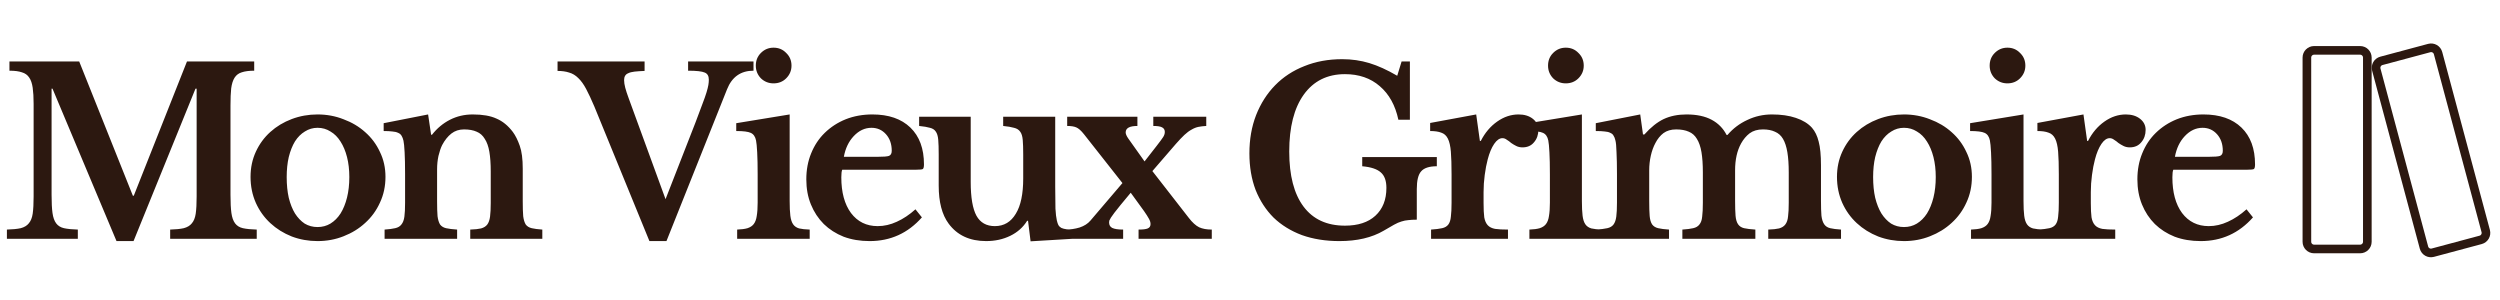
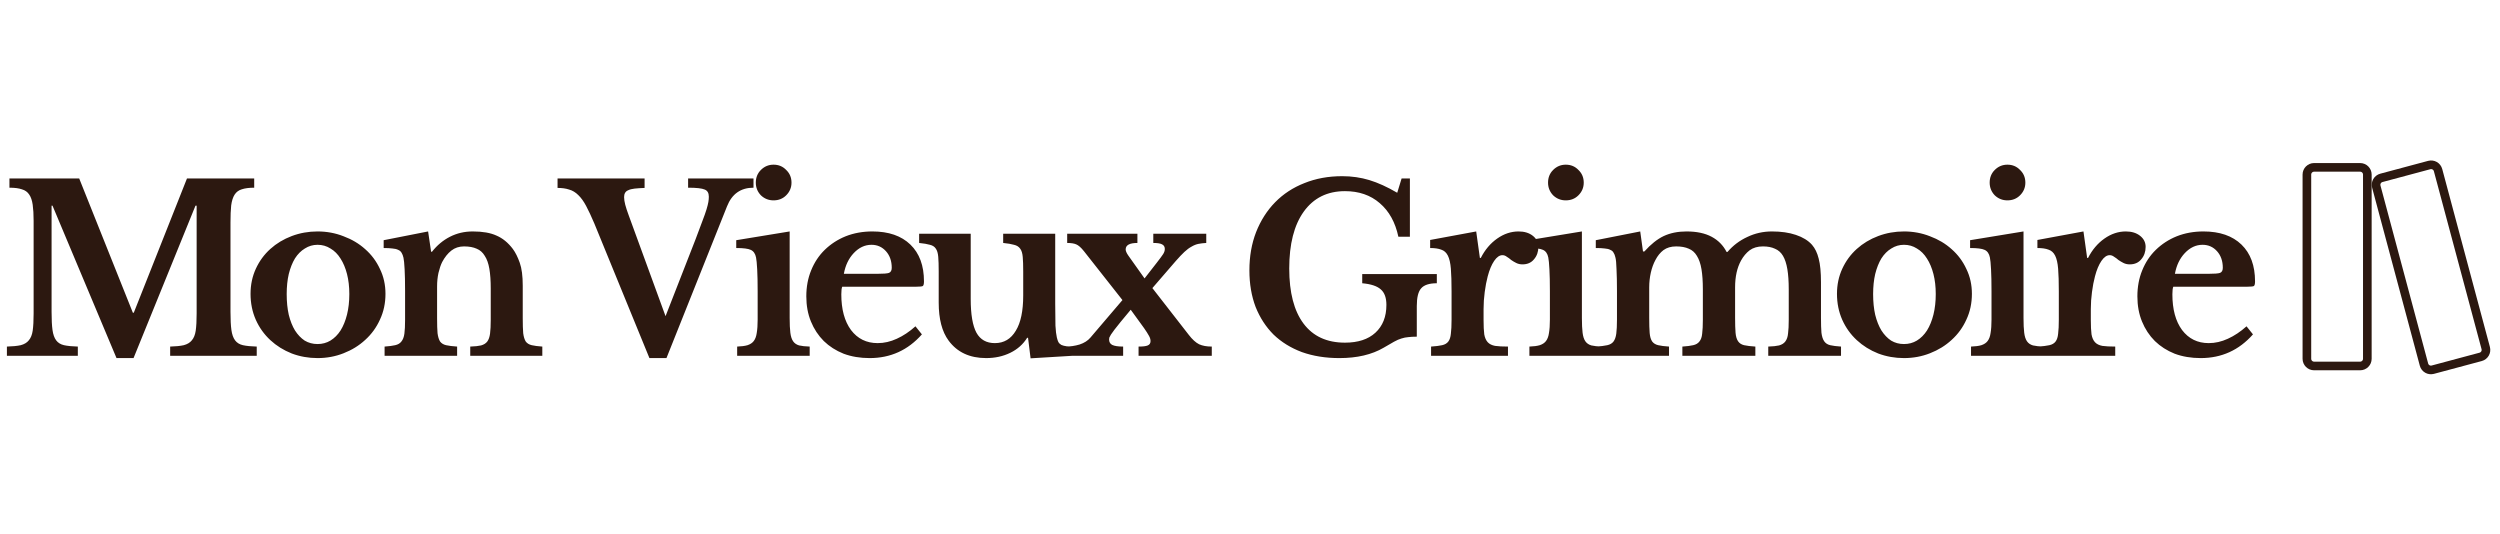
- <svg xmlns="http://www.w3.org/2000/svg" width="451" height="54" viewBox="0 0 451 54" fill="none">
+ <svg xmlns="http://www.w3.org/2000/svg" width="300" height="64" viewBox="0 0 451 54" fill="none">
  <path d="M24.134 35.309L33.729 11.092H45.858V12.754C44.945 12.754 44.197 12.851 43.615 13.045C43.062 13.211 42.632 13.529 42.328 14C42.023 14.471 41.815 15.121 41.705 15.952C41.621 16.755 41.58 17.78 41.58 19.026V35.143C41.58 36.528 41.635 37.621 41.746 38.425C41.857 39.228 42.078 39.851 42.411 40.294C42.743 40.737 43.214 41.028 43.823 41.166C44.46 41.305 45.291 41.388 46.315 41.415V43.077H30.697V41.415C31.721 41.388 32.538 41.305 33.148 41.166C33.785 41 34.269 40.709 34.602 40.294C34.962 39.879 35.197 39.297 35.308 38.549C35.419 37.774 35.474 36.735 35.474 35.434V15.994H35.266L24.092 43.492H21.018L9.471 15.994H9.305V35.143C9.305 36.528 9.36 37.621 9.471 38.425C9.582 39.228 9.803 39.851 10.135 40.294C10.468 40.737 10.938 41.028 11.548 41.166C12.185 41.305 13.015 41.388 14.04 41.415V43.077H1.246V41.415C2.271 41.388 3.102 41.305 3.738 41.166C4.375 41 4.86 40.709 5.192 40.294C5.552 39.879 5.788 39.297 5.898 38.549C6.009 37.774 6.065 36.735 6.065 35.434V18.735C6.065 17.572 6.009 16.603 5.898 15.828C5.788 15.052 5.58 14.443 5.275 14C4.971 13.529 4.528 13.211 3.946 13.045C3.392 12.851 2.645 12.754 1.703 12.754V11.092H14.289L23.968 35.309H24.134ZM57.285 20.646C58.947 20.646 60.512 20.937 61.979 21.518C63.475 22.072 64.776 22.848 65.884 23.845C67.019 24.841 67.905 26.032 68.542 27.417C69.207 28.774 69.539 30.269 69.539 31.903C69.539 33.592 69.207 35.143 68.542 36.555C67.905 37.968 67.019 39.186 65.884 40.211C64.776 41.235 63.475 42.038 61.979 42.62C60.512 43.202 58.947 43.492 57.285 43.492C55.652 43.492 54.101 43.215 52.633 42.661C51.165 42.08 49.878 41.277 48.77 40.252C47.662 39.228 46.79 38.009 46.153 36.597C45.516 35.157 45.198 33.592 45.198 31.903C45.198 30.269 45.516 28.76 46.153 27.375C46.79 25.991 47.662 24.8 48.77 23.803C49.878 22.806 51.165 22.031 52.633 21.477C54.101 20.923 55.652 20.646 57.285 20.646ZM57.285 23.055C56.455 23.055 55.693 23.277 55.001 23.72C54.309 24.135 53.713 24.731 53.215 25.506C52.744 26.282 52.37 27.223 52.093 28.331C51.844 29.411 51.719 30.615 51.719 31.945C51.719 33.329 51.844 34.575 52.093 35.683C52.37 36.791 52.744 37.732 53.215 38.508C53.713 39.283 54.295 39.892 54.959 40.335C55.652 40.751 56.427 40.959 57.285 40.959C58.144 40.959 58.919 40.751 59.612 40.335C60.332 39.892 60.941 39.283 61.439 38.508C61.938 37.705 62.325 36.749 62.602 35.642C62.879 34.534 63.018 33.301 63.018 31.945C63.018 30.615 62.879 29.411 62.602 28.331C62.325 27.251 61.938 26.323 61.439 25.548C60.941 24.745 60.332 24.135 59.612 23.72C58.919 23.277 58.144 23.055 57.285 23.055ZM78.85 36.306C78.85 37.441 78.878 38.342 78.933 39.006C79.016 39.643 79.169 40.142 79.39 40.502C79.64 40.834 80 41.055 80.47 41.166C80.969 41.277 81.633 41.36 82.464 41.415V43.077H69.38V41.415C70.183 41.36 70.82 41.277 71.29 41.166C71.789 41.055 72.163 40.834 72.412 40.502C72.689 40.169 72.869 39.699 72.952 39.089C73.035 38.48 73.076 37.649 73.076 36.597V31.405C73.076 29.771 73.049 28.455 72.993 27.459C72.938 26.434 72.869 25.741 72.786 25.381C72.703 25.021 72.592 24.731 72.454 24.509C72.315 24.26 72.107 24.08 71.83 23.969C71.553 23.831 71.207 23.748 70.792 23.72C70.376 23.665 69.85 23.637 69.213 23.637V22.225L77.23 20.646L77.77 24.302H77.936C78.85 23.139 79.93 22.238 81.177 21.602C82.423 20.965 83.793 20.646 85.289 20.646C87.061 20.646 88.487 20.895 89.567 21.394C90.675 21.865 91.658 22.668 92.516 23.803C92.987 24.44 93.403 25.271 93.763 26.295C94.123 27.292 94.303 28.677 94.303 30.449V36.306C94.303 37.441 94.33 38.342 94.386 39.006C94.469 39.643 94.621 40.142 94.843 40.502C95.092 40.834 95.452 41.055 95.923 41.166C96.394 41.277 97.03 41.36 97.834 41.415V43.077H84.832V41.415C85.663 41.388 86.314 41.319 86.784 41.208C87.283 41.069 87.656 40.834 87.906 40.502C88.155 40.169 88.321 39.699 88.404 39.089C88.487 38.452 88.529 37.621 88.529 36.597V30.948C88.529 29.535 88.446 28.345 88.28 27.375C88.114 26.406 87.837 25.631 87.449 25.049C87.089 24.44 86.604 24.011 85.995 23.762C85.386 23.485 84.624 23.346 83.71 23.346C82.824 23.346 82.063 23.595 81.426 24.094C80.789 24.592 80.235 25.285 79.764 26.171C79.515 26.669 79.293 27.32 79.1 28.123C78.933 28.898 78.85 29.715 78.85 30.574V36.306ZM120.064 35.932L125.464 22.1C125.99 20.743 126.405 19.635 126.71 18.777C127.042 17.919 127.291 17.212 127.458 16.659C127.624 16.105 127.734 15.662 127.79 15.329C127.845 14.997 127.873 14.678 127.873 14.374C127.873 13.709 127.624 13.28 127.125 13.086C126.627 12.865 125.63 12.754 124.134 12.754V11.092H135.931V12.754C133.633 12.754 132.041 13.875 131.154 16.119L120.23 43.492H117.156L107.228 19.234C106.674 17.932 106.176 16.866 105.733 16.035C105.29 15.205 104.819 14.554 104.321 14.083C103.822 13.585 103.268 13.252 102.659 13.086C102.078 12.892 101.385 12.795 100.582 12.795V11.092H116.284V12.795C115.564 12.823 114.954 12.865 114.456 12.92C113.985 12.975 113.611 13.072 113.334 13.211C113.058 13.322 112.864 13.488 112.753 13.709C112.642 13.903 112.587 14.152 112.587 14.457C112.587 14.845 112.656 15.302 112.794 15.828C112.933 16.354 113.141 16.991 113.418 17.738L120.064 35.932ZM142.455 36.265C142.455 37.372 142.496 38.258 142.579 38.923C142.662 39.588 142.828 40.1 143.078 40.46C143.327 40.82 143.687 41.069 144.158 41.208C144.628 41.319 145.265 41.388 146.068 41.415V43.077H132.984V41.415C133.759 41.388 134.382 41.305 134.853 41.166C135.351 41 135.725 40.751 135.975 40.419C136.251 40.059 136.431 39.574 136.515 38.965C136.625 38.328 136.681 37.525 136.681 36.555V31.446C136.681 29.84 136.653 28.525 136.598 27.5C136.542 26.448 136.473 25.728 136.39 25.34C136.251 24.648 135.933 24.191 135.435 23.969C134.964 23.748 134.091 23.637 132.818 23.637V22.225L142.455 20.646V36.265ZM136.348 11.84C136.348 10.926 136.653 10.165 137.262 9.555C137.899 8.918 138.661 8.6 139.547 8.6C140.461 8.6 141.222 8.918 141.831 9.555C142.468 10.165 142.787 10.926 142.787 11.84C142.787 12.726 142.468 13.488 141.831 14.125C141.222 14.734 140.461 15.039 139.547 15.039C138.661 15.039 137.899 14.734 137.262 14.125C136.653 13.488 136.348 12.726 136.348 11.84ZM166.311 39.214C163.791 42.066 160.648 43.492 156.882 43.492C155.165 43.492 153.6 43.229 152.188 42.703C150.804 42.149 149.613 41.388 148.616 40.419C147.619 39.422 146.844 38.245 146.29 36.888C145.736 35.531 145.459 34.022 145.459 32.36C145.459 30.643 145.75 29.078 146.331 27.666C146.913 26.226 147.73 24.994 148.782 23.969C149.862 22.917 151.122 22.1 152.562 21.518C154.03 20.937 155.636 20.646 157.38 20.646C160.316 20.646 162.6 21.435 164.234 23.014C165.868 24.592 166.685 26.808 166.685 29.66C166.685 30.103 166.616 30.38 166.477 30.491C166.339 30.574 165.951 30.615 165.314 30.615H151.939C151.828 30.865 151.773 31.322 151.773 31.986C151.773 34.7 152.354 36.846 153.517 38.425C154.708 40.003 156.314 40.792 158.336 40.792C159.499 40.792 160.648 40.529 161.784 40.003C162.947 39.477 164.068 38.729 165.148 37.76L166.311 39.214ZM158.253 28.289C159.36 28.289 160.067 28.234 160.371 28.123C160.704 27.985 160.87 27.68 160.87 27.209C160.87 25.991 160.524 24.994 159.831 24.218C159.139 23.443 158.267 23.055 157.214 23.055C156.024 23.055 154.957 23.554 154.016 24.551C153.102 25.52 152.507 26.766 152.23 28.289H158.253ZM184.587 27.874C184.587 26.766 184.559 25.894 184.503 25.257C184.448 24.592 184.296 24.094 184.047 23.762C183.797 23.401 183.423 23.166 182.925 23.055C182.454 22.917 181.803 22.806 180.973 22.723V21.061H190.36V33.648C190.36 35.337 190.374 36.666 190.402 37.635C190.457 38.577 190.54 39.283 190.651 39.754C190.734 40.114 190.831 40.405 190.942 40.626C191.053 40.82 191.233 40.986 191.482 41.125C191.731 41.235 192.063 41.319 192.479 41.374C192.922 41.401 193.49 41.415 194.182 41.415V43.035L185.916 43.534L185.459 39.837H185.293C184.573 41 183.562 41.9 182.26 42.537C180.959 43.174 179.505 43.492 177.899 43.492C174.936 43.492 172.679 42.44 171.128 40.335C169.937 38.729 169.342 36.445 169.342 33.481V27.874C169.342 26.738 169.314 25.852 169.259 25.215C169.203 24.551 169.051 24.052 168.802 23.72C168.58 23.388 168.234 23.166 167.763 23.055C167.293 22.917 166.642 22.806 165.811 22.723V21.061H175.116V32.817C175.116 35.614 175.462 37.649 176.154 38.923C176.847 40.169 177.954 40.792 179.477 40.792C181.111 40.792 182.371 40.045 183.257 38.549C184.143 37.109 184.587 34.991 184.587 32.194V27.874ZM208.678 26.295C209.26 25.548 209.647 25.021 209.841 24.717C210.035 24.412 210.132 24.108 210.132 23.803C210.132 23.415 209.966 23.139 209.634 22.972C209.329 22.806 208.803 22.723 208.055 22.723V21.061H217.609V22.723C217.083 22.751 216.612 22.806 216.197 22.889C215.781 22.972 215.366 23.139 214.951 23.388C214.535 23.609 214.106 23.928 213.663 24.343C213.22 24.759 212.707 25.299 212.126 25.963L207.889 30.865L214.452 39.297C215.089 40.128 215.712 40.695 216.321 41C216.931 41.277 217.692 41.415 218.606 41.415V43.077H205.397V41.415C206.2 41.415 206.754 41.346 207.058 41.208C207.391 41.069 207.557 40.806 207.557 40.419C207.557 40.114 207.46 39.795 207.266 39.463C207.072 39.103 206.781 38.646 206.394 38.092L203.984 34.769L202.157 36.971C201.686 37.552 201.312 38.023 201.035 38.383C200.758 38.743 200.551 39.034 200.412 39.255C200.274 39.477 200.177 39.657 200.121 39.795C200.094 39.906 200.08 40.017 200.08 40.128C200.08 40.599 200.274 40.931 200.661 41.125C201.077 41.319 201.727 41.415 202.614 41.415V43.077H192.187V41.415C193.074 41.415 193.932 41.291 194.763 41.041C195.594 40.765 196.244 40.349 196.715 39.795L202.489 33.025L195.552 24.218C195.026 23.554 194.555 23.139 194.14 22.972C193.752 22.806 193.212 22.723 192.52 22.723V21.061H205.189V22.723C203.777 22.723 203.071 23.111 203.071 23.886C203.071 24.163 203.223 24.523 203.527 24.966L206.477 29.12L208.678 26.295ZM241.633 43.492C239.141 43.492 236.884 43.132 234.863 42.412C232.869 41.665 231.166 40.612 229.753 39.255C228.369 37.871 227.289 36.209 226.513 34.271C225.766 32.305 225.392 30.103 225.392 27.666C225.392 25.146 225.793 22.848 226.597 20.771C227.427 18.666 228.577 16.866 230.044 15.371C231.512 13.875 233.27 12.726 235.32 11.923C237.369 11.092 239.64 10.677 242.132 10.677C243.849 10.677 245.483 10.912 247.033 11.383C248.584 11.854 250.26 12.615 252.06 13.668L252.849 11.092H254.344V21.602H252.267C251.713 18.998 250.592 16.977 248.903 15.537C247.241 14.097 245.15 13.377 242.63 13.377C239.446 13.377 236.967 14.609 235.195 17.074C233.45 19.511 232.578 22.931 232.578 27.334C232.578 31.654 233.437 34.963 235.153 37.261C236.87 39.56 239.363 40.709 242.63 40.709C244.984 40.709 246.812 40.114 248.113 38.923C249.443 37.705 250.107 36.029 250.107 33.897C250.107 32.623 249.775 31.695 249.11 31.114C248.446 30.505 247.324 30.131 245.746 29.992V28.331H259.204V29.992C257.847 29.992 256.906 30.297 256.38 30.906C255.853 31.488 255.59 32.554 255.59 34.105V39.629C254.981 39.629 254.469 39.657 254.053 39.712C253.638 39.74 253.223 39.823 252.807 39.962C252.42 40.072 251.977 40.266 251.478 40.543C250.98 40.82 250.357 41.18 249.609 41.623C247.477 42.869 244.818 43.492 241.633 43.492ZM267.636 36.639C267.636 37.718 267.677 38.577 267.76 39.214C267.871 39.823 268.079 40.294 268.383 40.626C268.688 40.959 269.131 41.18 269.712 41.291C270.294 41.374 271.069 41.415 272.039 41.415V43.077H258.165V41.415C258.996 41.36 259.66 41.277 260.159 41.166C260.657 41.055 261.031 40.834 261.28 40.502C261.529 40.169 261.682 39.699 261.737 39.089C261.82 38.452 261.862 37.608 261.862 36.555V31.488C261.862 29.771 261.82 28.4 261.737 27.375C261.654 26.351 261.474 25.561 261.197 25.008C260.92 24.454 260.519 24.094 259.992 23.928C259.494 23.734 258.829 23.637 257.999 23.637V22.183L266.306 20.646L266.971 25.423H267.137C267.885 23.955 268.868 22.792 270.086 21.934C271.305 21.075 272.592 20.646 273.949 20.646C275.002 20.646 275.86 20.909 276.525 21.435C277.189 21.962 277.522 22.626 277.522 23.429C277.522 24.315 277.259 25.063 276.732 25.672C276.234 26.282 275.542 26.586 274.656 26.586C274.24 26.586 273.866 26.503 273.534 26.337C273.202 26.171 272.897 25.991 272.62 25.797C272.371 25.575 272.108 25.381 271.831 25.215C271.582 25.021 271.319 24.925 271.042 24.925C270.516 24.925 270.017 25.271 269.546 25.963C269.076 26.655 268.688 27.583 268.383 28.746C268.162 29.577 267.982 30.518 267.843 31.571C267.705 32.595 267.636 33.62 267.636 34.645V36.639ZM285.374 36.265C285.374 37.372 285.416 38.258 285.499 38.923C285.582 39.588 285.748 40.1 285.997 40.46C286.247 40.82 286.607 41.069 287.077 41.208C287.548 41.319 288.185 41.388 288.988 41.415V43.077H275.904V41.415C276.679 41.388 277.302 41.305 277.773 41.166C278.271 41 278.645 40.751 278.894 40.419C279.171 40.059 279.351 39.574 279.434 38.965C279.545 38.328 279.601 37.525 279.601 36.555V31.446C279.601 29.84 279.573 28.525 279.517 27.5C279.462 26.448 279.393 25.728 279.31 25.34C279.171 24.648 278.853 24.191 278.354 23.969C277.884 23.748 277.011 23.637 275.737 23.637V22.225L285.374 20.646V36.265ZM279.268 11.84C279.268 10.926 279.573 10.165 280.182 9.555C280.819 8.918 281.581 8.6 282.467 8.6C283.381 8.6 284.142 8.918 284.751 9.555C285.388 10.165 285.707 10.926 285.707 11.84C285.707 12.726 285.388 13.488 284.751 14.125C284.142 14.734 283.381 15.039 282.467 15.039C281.581 15.039 280.819 14.734 280.182 14.125C279.573 13.488 279.268 12.726 279.268 11.84ZM297.517 36.223C297.517 37.386 297.545 38.3 297.6 38.965C297.656 39.629 297.808 40.142 298.057 40.502C298.307 40.834 298.667 41.055 299.137 41.166C299.608 41.277 300.259 41.36 301.09 41.415V43.077H287.963V41.415C288.794 41.36 289.459 41.277 289.957 41.166C290.456 41.055 290.83 40.834 291.079 40.502C291.328 40.169 291.494 39.699 291.577 39.089C291.66 38.452 291.702 37.608 291.702 36.555V31.405C291.702 29.826 291.674 28.511 291.619 27.459C291.591 26.406 291.522 25.686 291.411 25.299C291.328 24.939 291.217 24.662 291.079 24.468C290.968 24.246 290.774 24.08 290.497 23.969C290.248 23.831 289.916 23.748 289.5 23.72C289.085 23.665 288.545 23.637 287.88 23.637V22.225L295.897 20.646L296.396 24.26H296.645C297.808 22.959 298.971 22.031 300.134 21.477C301.325 20.923 302.696 20.646 304.247 20.646C306.074 20.646 307.583 20.965 308.774 21.602C309.965 22.238 310.865 23.152 311.474 24.343H311.64C312.637 23.18 313.828 22.28 315.213 21.643C316.597 20.979 318.079 20.646 319.657 20.646C321.319 20.646 322.759 20.854 323.977 21.269C325.223 21.685 326.193 22.28 326.885 23.055C327.439 23.692 327.84 24.523 328.09 25.548C328.367 26.572 328.505 27.998 328.505 29.826V36.223C328.505 37.358 328.533 38.258 328.588 38.923C328.671 39.588 328.837 40.1 329.087 40.46C329.336 40.82 329.696 41.055 330.167 41.166C330.637 41.277 331.288 41.36 332.119 41.415V43.077H318.993V41.415C319.823 41.388 320.474 41.319 320.945 41.208C321.443 41.069 321.817 40.834 322.067 40.502C322.343 40.142 322.51 39.657 322.565 39.048C322.648 38.438 322.69 37.608 322.69 36.555V31.114C322.69 29.674 322.607 28.455 322.44 27.459C322.274 26.462 322.011 25.659 321.651 25.049C321.291 24.44 320.807 24.011 320.197 23.762C319.616 23.485 318.896 23.346 318.037 23.346C317.068 23.346 316.265 23.581 315.628 24.052C315.019 24.523 314.507 25.132 314.091 25.88C313.371 27.181 313.011 28.802 313.011 30.74V36.223C313.011 37.358 313.039 38.258 313.094 38.923C313.15 39.588 313.302 40.1 313.551 40.46C313.8 40.82 314.16 41.055 314.631 41.166C315.13 41.277 315.808 41.36 316.667 41.415V43.077H303.499V41.415C304.33 41.36 304.98 41.277 305.451 41.166C305.95 41.055 306.323 40.834 306.573 40.502C306.85 40.169 307.016 39.699 307.071 39.089C307.154 38.452 307.196 37.608 307.196 36.555V31.114C307.196 29.674 307.113 28.455 306.947 27.459C306.78 26.462 306.503 25.659 306.116 25.049C305.756 24.44 305.271 24.011 304.662 23.762C304.053 23.485 303.291 23.346 302.377 23.346C301.463 23.346 300.702 23.568 300.093 24.011C299.511 24.454 299.027 25.049 298.639 25.797C298.279 26.462 298.002 27.223 297.808 28.081C297.614 28.94 297.517 29.826 297.517 30.74V36.223ZM343.477 20.646C345.139 20.646 346.703 20.937 348.171 21.518C349.667 22.072 350.968 22.848 352.076 23.845C353.211 24.841 354.097 26.032 354.734 27.417C355.399 28.774 355.731 30.269 355.731 31.903C355.731 33.592 355.399 35.143 354.734 36.555C354.097 37.968 353.211 39.186 352.076 40.211C350.968 41.235 349.667 42.038 348.171 42.62C346.703 43.202 345.139 43.492 343.477 43.492C341.843 43.492 340.293 43.215 338.825 42.661C337.357 42.08 336.07 41.277 334.962 40.252C333.854 39.228 332.982 38.009 332.345 36.597C331.708 35.157 331.39 33.592 331.39 31.903C331.39 30.269 331.708 28.76 332.345 27.375C332.982 25.991 333.854 24.8 334.962 23.803C336.07 22.806 337.357 22.031 338.825 21.477C340.293 20.923 341.843 20.646 343.477 20.646ZM343.477 23.055C342.647 23.055 341.885 23.277 341.193 23.72C340.5 24.135 339.905 24.731 339.407 25.506C338.936 26.282 338.562 27.223 338.285 28.331C338.036 29.411 337.911 30.615 337.911 31.945C337.911 33.329 338.036 34.575 338.285 35.683C338.562 36.791 338.936 37.732 339.407 38.508C339.905 39.283 340.487 39.892 341.151 40.335C341.843 40.751 342.619 40.959 343.477 40.959C344.336 40.959 345.111 40.751 345.803 40.335C346.523 39.892 347.133 39.283 347.631 38.508C348.13 37.705 348.517 36.749 348.794 35.642C349.071 34.534 349.21 33.301 349.21 31.945C349.21 30.615 349.071 29.411 348.794 28.331C348.517 27.251 348.13 26.323 347.631 25.548C347.133 24.745 346.523 24.135 345.803 23.72C345.111 23.277 344.336 23.055 343.477 23.055ZM365.042 36.265C365.042 37.372 365.084 38.258 365.167 38.923C365.25 39.588 365.416 40.1 365.665 40.46C365.915 40.82 366.275 41.069 366.745 41.208C367.216 41.319 367.853 41.388 368.656 41.415V43.077H355.572V41.415C356.347 41.388 356.97 41.305 357.441 41.166C357.939 41 358.313 40.751 358.562 40.419C358.839 40.059 359.019 39.574 359.102 38.965C359.213 38.328 359.268 37.525 359.268 36.555V31.446C359.268 29.84 359.241 28.525 359.185 27.5C359.13 26.448 359.061 25.728 358.978 25.34C358.839 24.648 358.521 24.191 358.022 23.969C357.552 23.748 356.679 23.637 355.405 23.637V22.225L365.042 20.646V36.265ZM358.936 11.84C358.936 10.926 359.241 10.165 359.85 9.555C360.487 8.918 361.248 8.6 362.135 8.6C363.048 8.6 363.81 8.918 364.419 9.555C365.056 10.165 365.375 10.926 365.375 11.84C365.375 12.726 365.056 13.488 364.419 14.125C363.81 14.734 363.048 15.039 362.135 15.039C361.248 15.039 360.487 14.734 359.85 14.125C359.241 13.488 358.936 12.726 358.936 11.84ZM377.185 36.639C377.185 37.718 377.227 38.577 377.31 39.214C377.421 39.823 377.628 40.294 377.933 40.626C378.237 40.959 378.681 41.18 379.262 41.291C379.844 41.374 380.619 41.415 381.588 41.415V43.077H367.714V41.415C368.545 41.36 369.21 41.277 369.708 41.166C370.207 41.055 370.581 40.834 370.83 40.502C371.079 40.169 371.231 39.699 371.287 39.089C371.37 38.452 371.411 37.608 371.411 36.555V31.488C371.411 29.771 371.37 28.4 371.287 27.375C371.204 26.351 371.024 25.561 370.747 25.008C370.47 24.454 370.068 24.094 369.542 23.928C369.044 23.734 368.379 23.637 367.548 23.637V22.183L375.856 20.646L376.521 25.423H376.687C377.434 23.955 378.417 22.792 379.636 21.934C380.854 21.075 382.142 20.646 383.499 20.646C384.551 20.646 385.41 20.909 386.074 21.435C386.739 21.962 387.071 22.626 387.071 23.429C387.071 24.315 386.808 25.063 386.282 25.672C385.784 26.282 385.091 26.586 384.205 26.586C383.79 26.586 383.416 26.503 383.084 26.337C382.751 26.171 382.447 25.991 382.17 25.797C381.921 25.575 381.657 25.381 381.381 25.215C381.131 25.021 380.868 24.925 380.591 24.925C380.065 24.925 379.567 25.271 379.096 25.963C378.625 26.655 378.237 27.583 377.933 28.746C377.711 29.577 377.531 30.518 377.393 31.571C377.254 32.595 377.185 33.62 377.185 34.645V36.639ZM406.436 39.214C403.916 42.066 400.773 43.492 397.007 43.492C395.29 43.492 393.725 43.229 392.313 42.703C390.928 42.149 389.738 41.388 388.741 40.419C387.744 39.422 386.968 38.245 386.414 36.888C385.861 35.531 385.584 34.022 385.584 32.36C385.584 30.643 385.874 29.078 386.456 27.666C387.038 26.226 387.854 24.994 388.907 23.969C389.987 22.917 391.247 22.1 392.687 21.518C394.154 20.937 395.761 20.646 397.505 20.646C400.441 20.646 402.725 21.435 404.359 23.014C405.993 24.592 406.81 26.808 406.81 29.66C406.81 30.103 406.741 30.38 406.602 30.491C406.464 30.574 406.076 30.615 405.439 30.615H392.064C391.953 30.865 391.898 31.322 391.898 31.986C391.898 34.7 392.479 36.846 393.642 38.425C394.833 40.003 396.439 40.792 398.461 40.792C399.624 40.792 400.773 40.529 401.908 40.003C403.071 39.477 404.193 38.729 405.273 37.76L406.436 39.214ZM398.378 28.289C399.485 28.289 400.191 28.234 400.496 28.123C400.828 27.985 400.994 27.68 400.994 27.209C400.994 25.991 400.648 24.994 399.956 24.218C399.264 23.443 398.391 23.055 397.339 23.055C396.148 23.055 395.082 23.554 394.141 24.551C393.227 25.52 392.631 26.766 392.354 28.289H398.378Z" fill="#2C1810" />
  <rect x="416.163" y="9.087" width="10.904" height="35.827" rx="1.298" stroke="#2C1810" stroke-width="1.558" />
  <rect x="428.35" y="11.315" width="11.532" height="35.827" rx="1.298" transform="rotate(-15 428.35 11.3151)" stroke="#2C1810" stroke-width="1.558" />
</svg>
